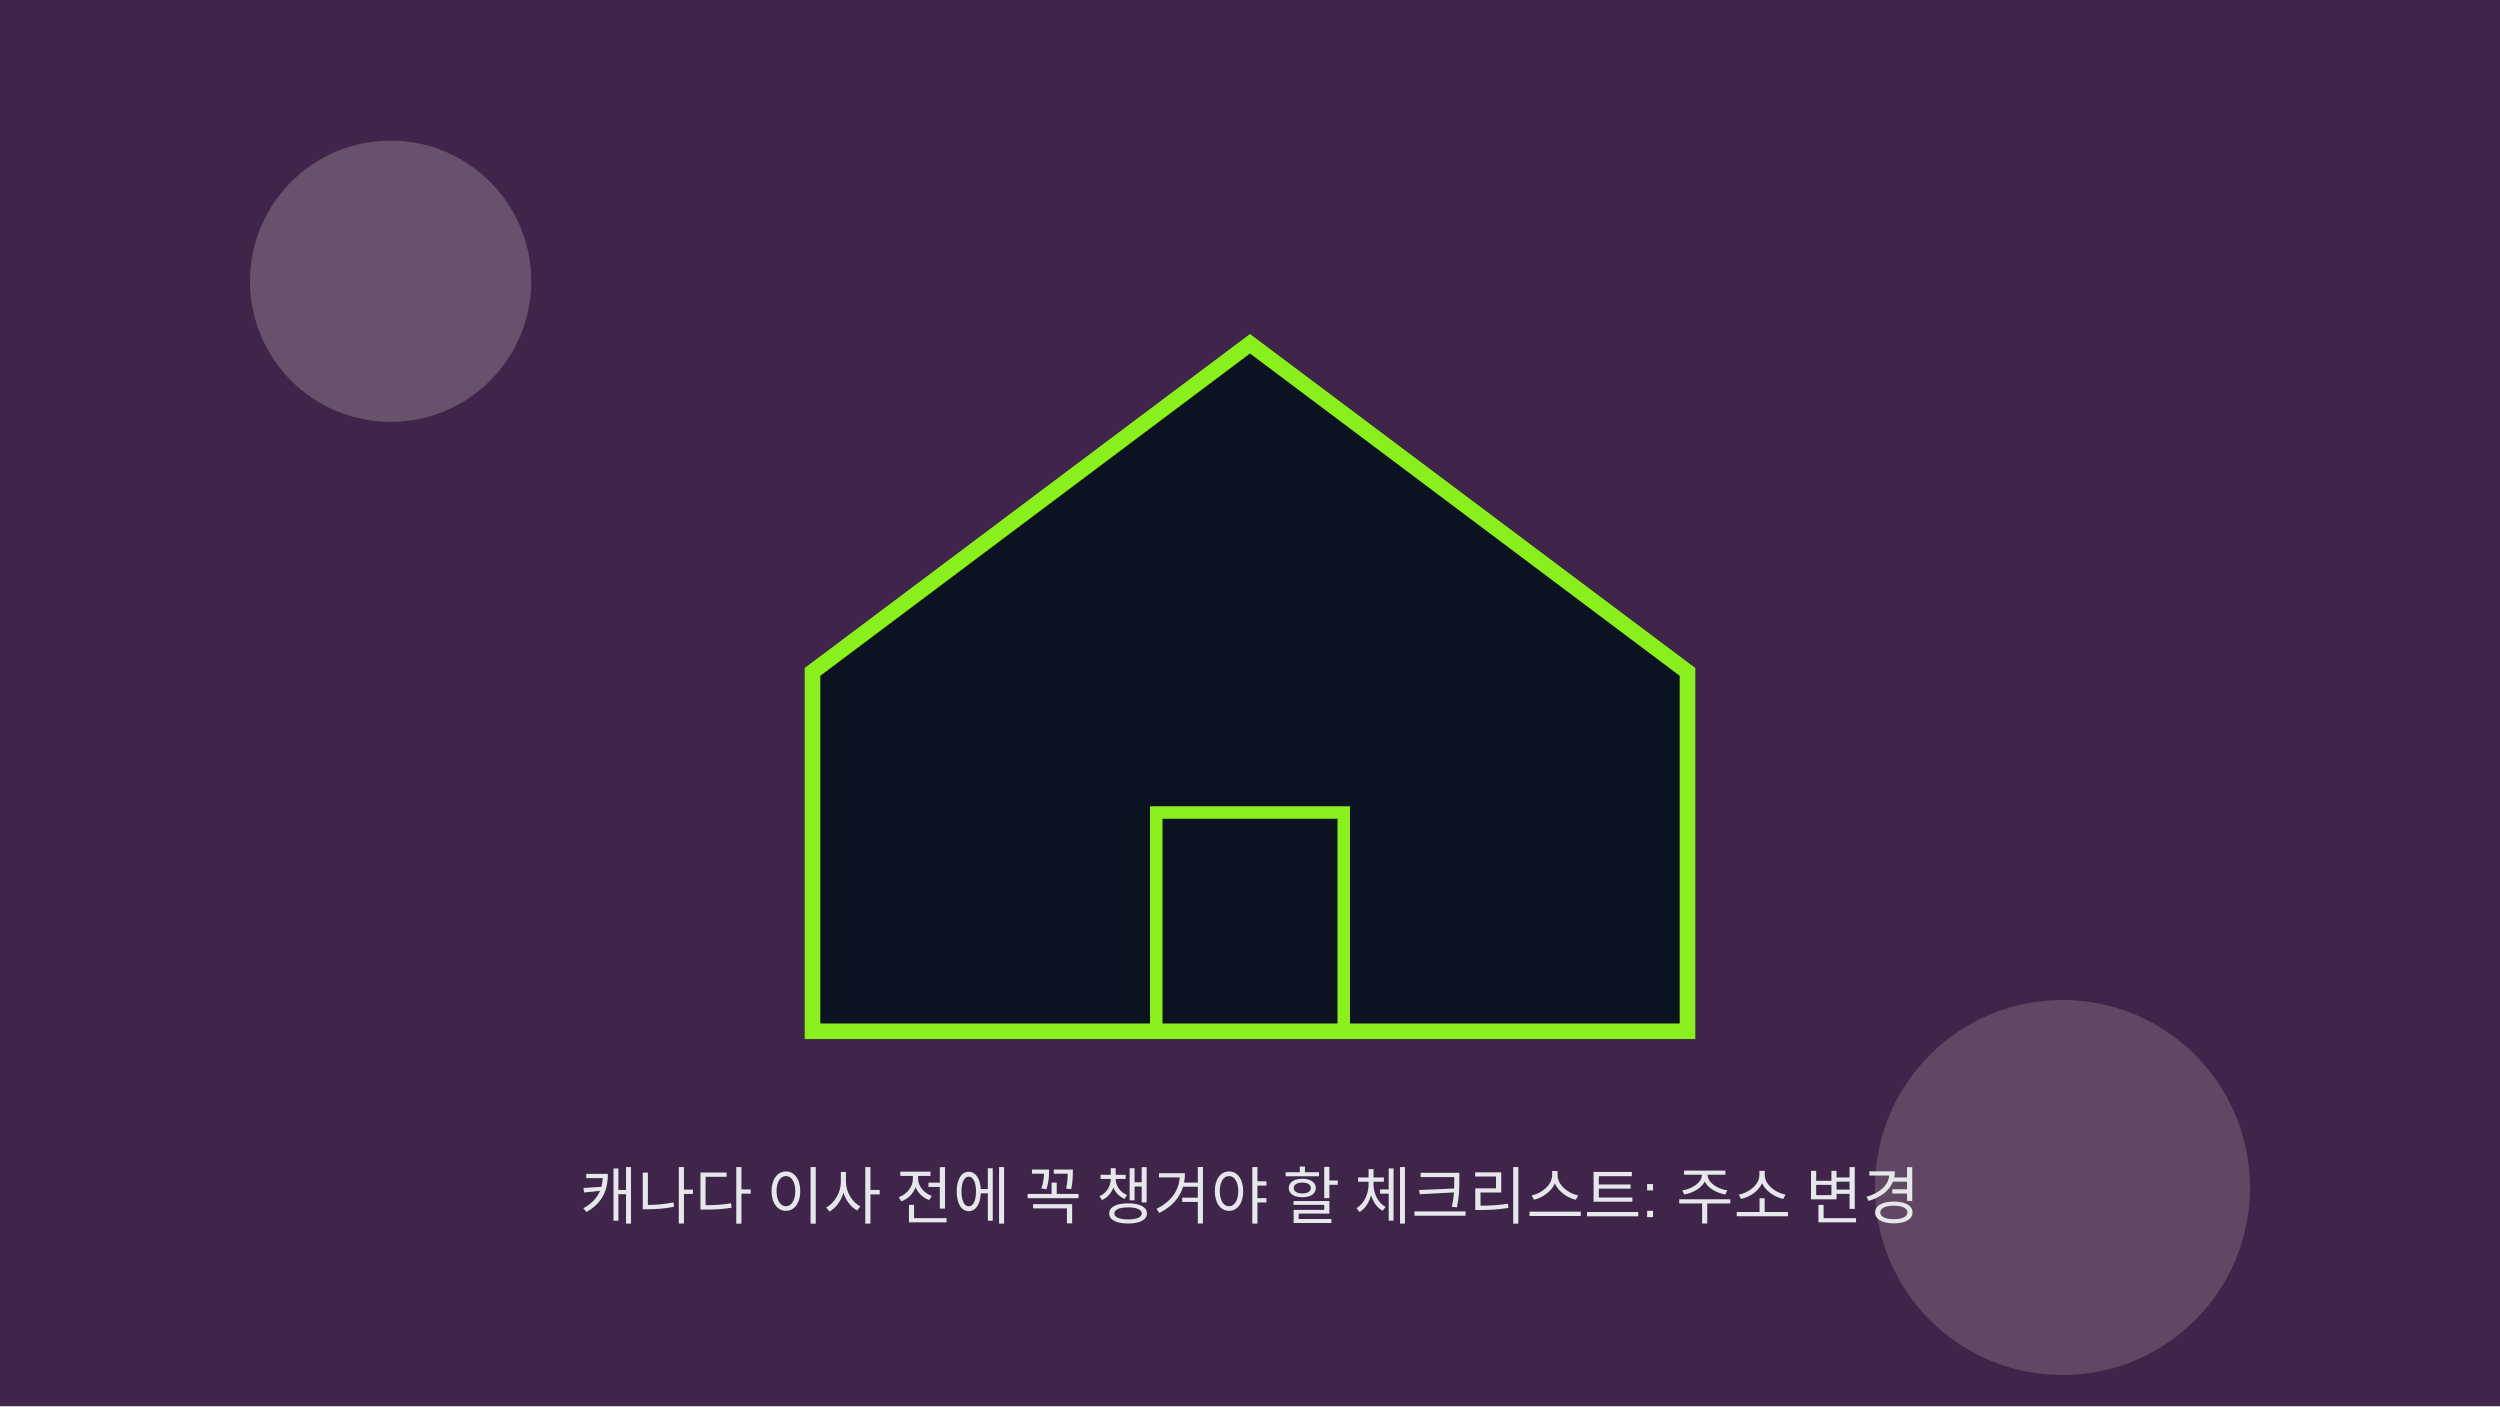
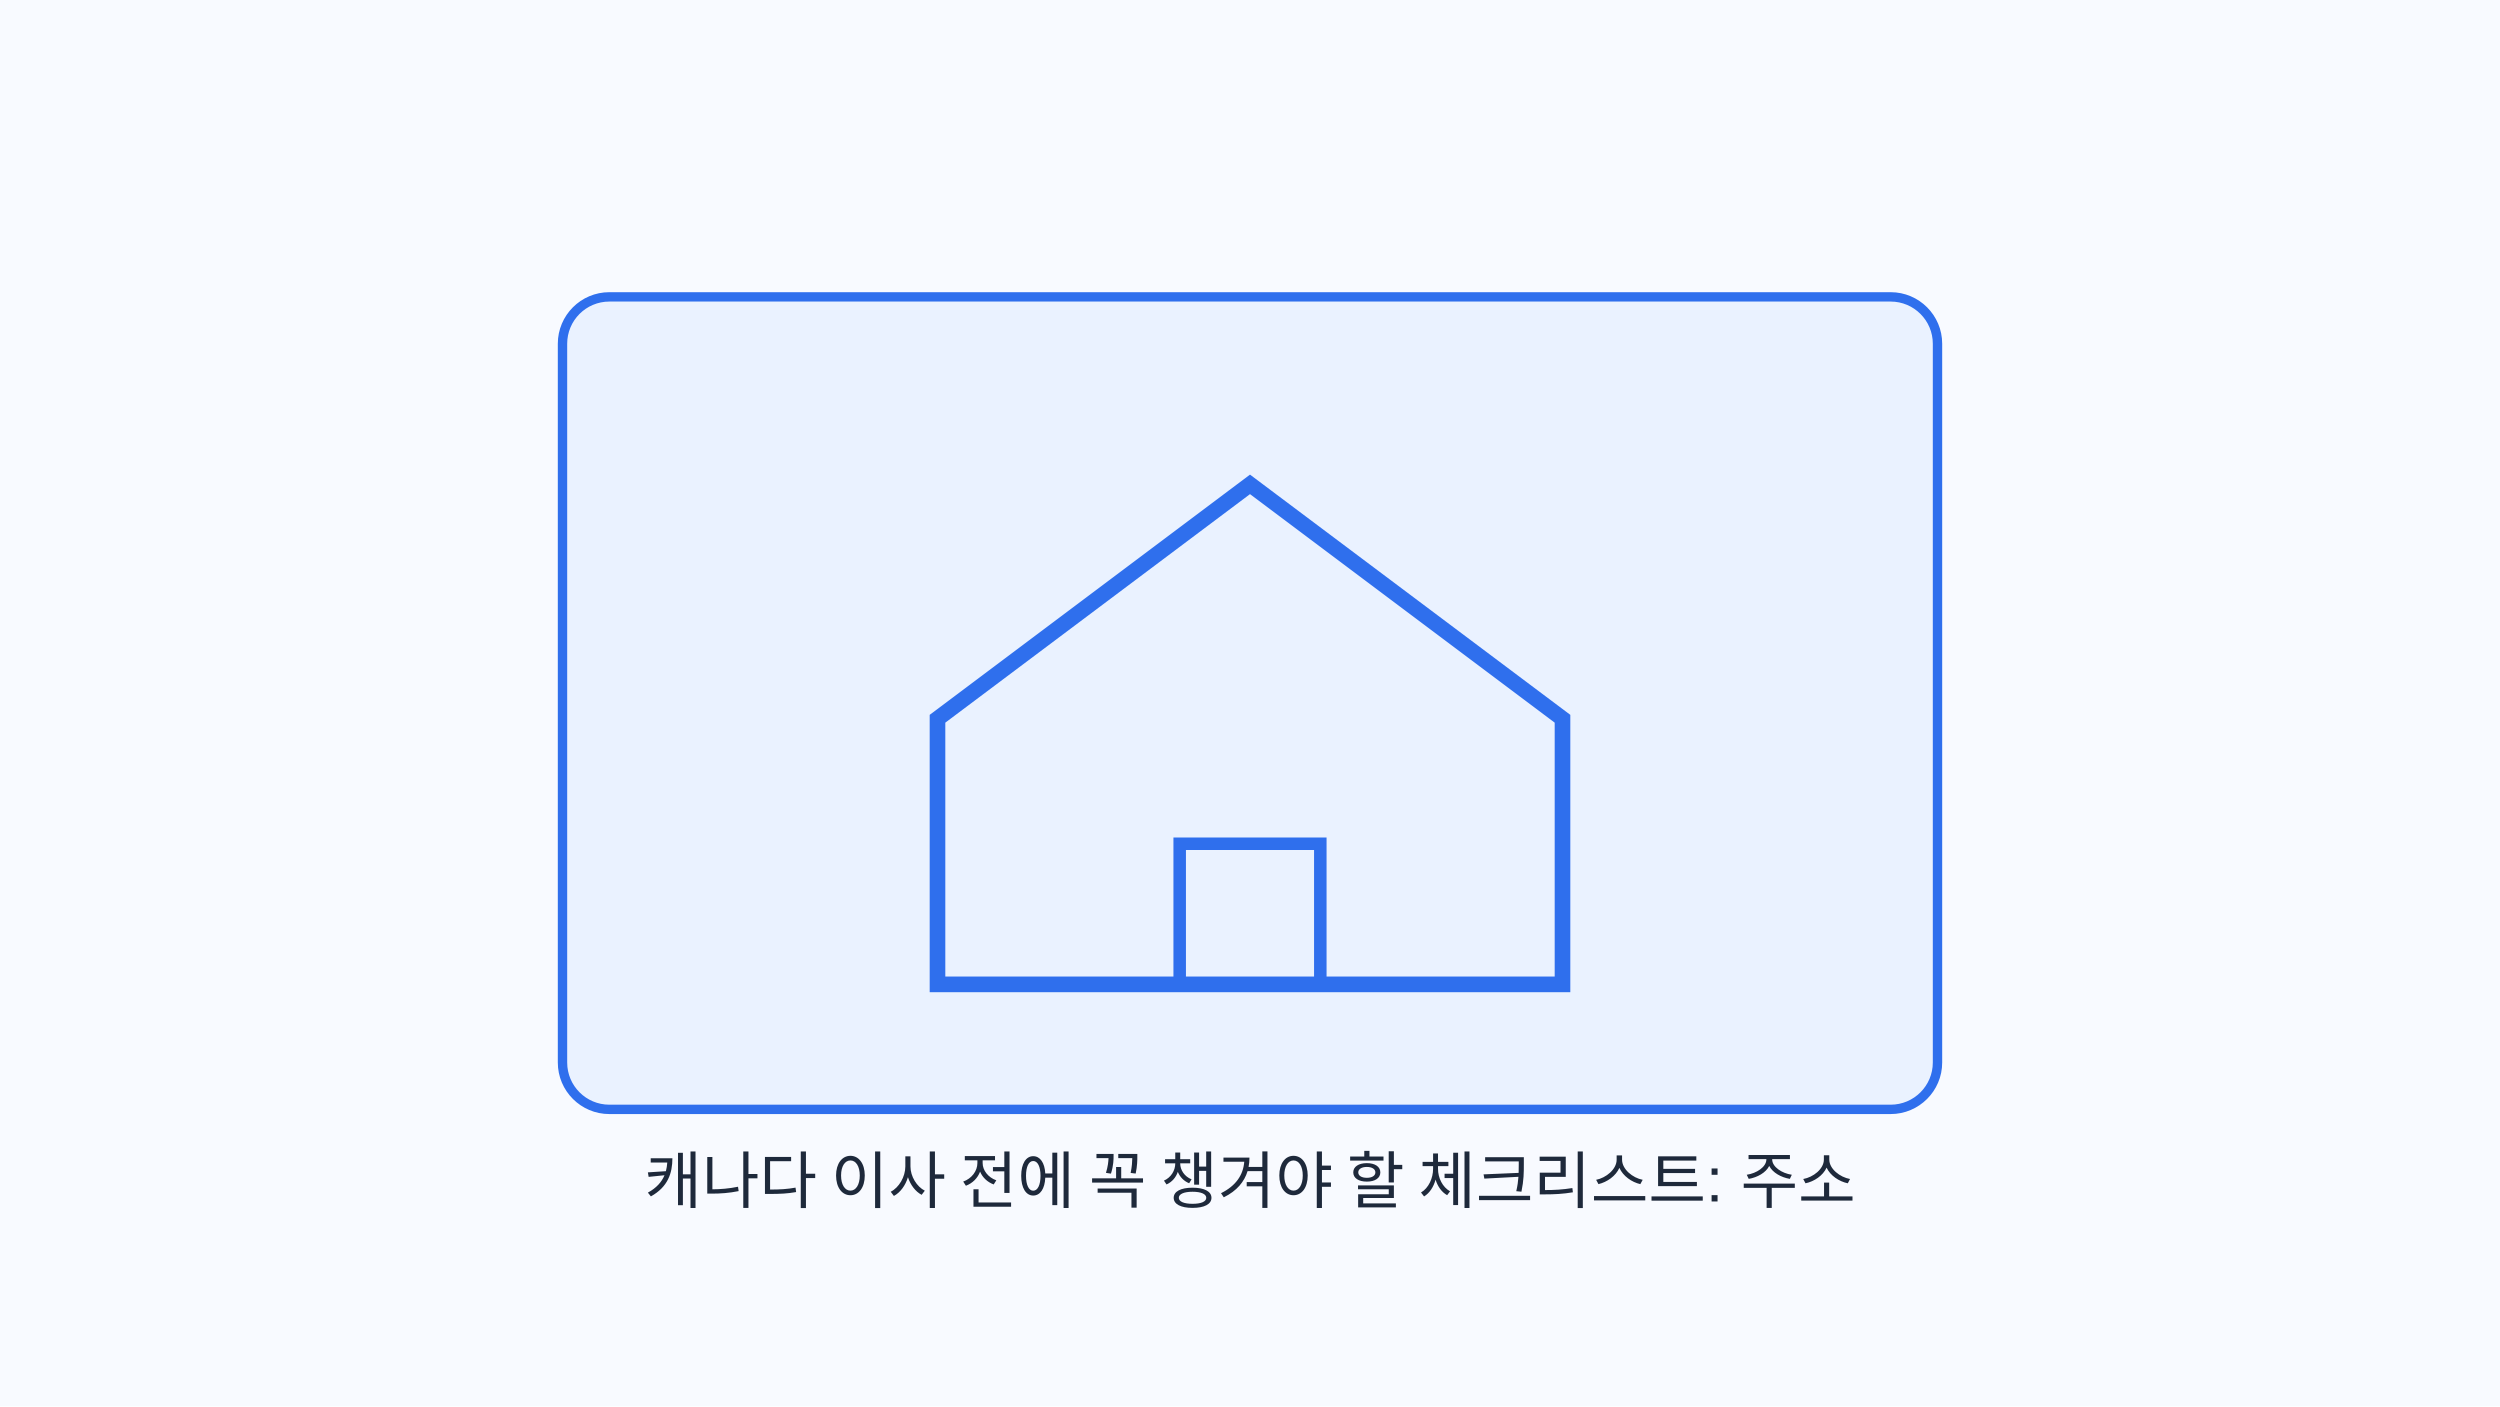
<svg xmlns="http://www.w3.org/2000/svg" width="1600" height="900" viewBox="0 0 1600 900">
-   <rect width="1600" height="900" fill="#3f2549" />
-   <circle cx="250" cy="180" r="90" fill="#e5d2d4" opacity="0.25" />
-   <circle cx="1320" cy="760" r="120" fill="#e5d2d4" opacity="0.2" />
-   <path d="M520 430l280-210 280 210v230H520z" fill="#0b1220" stroke="#8af01d" stroke-width="10" />
-   <rect x="740" y="520" width="120" height="140" fill="none" stroke="#8af01d" stroke-width="8" />
-   <text x="800" y="780" font-size="40" fill="#e5e7eb" text-anchor="middle" font-family="Arial, sans-serif">캐나다 이사 전에 꼭 챙겨야 할 체크리스트: 주소 변경</text>
+   <rect width="1600" height="900" fill="#F8FAFF" />
+   <rect x="360" y="190" width="880" height="520" rx="30" fill="#EAF2FF" stroke="#2F6FED" stroke-width="6" />
+   <path d="M600 460l200-150 200 150v170H600z" fill="none" stroke="#2F6FED" stroke-width="10" />
+   <rect x="755" y="540" width="90" height="90" fill="none" stroke="#2F6FED" stroke-width="8" />
+   <text x="800" y="770" font-size="40" fill="#1E293B" text-anchor="middle" font-family="Arial, sans-serif">캐나다 이사 전에 꼭 챙겨야 할 체크리스트: 주소 </text>
</svg>
